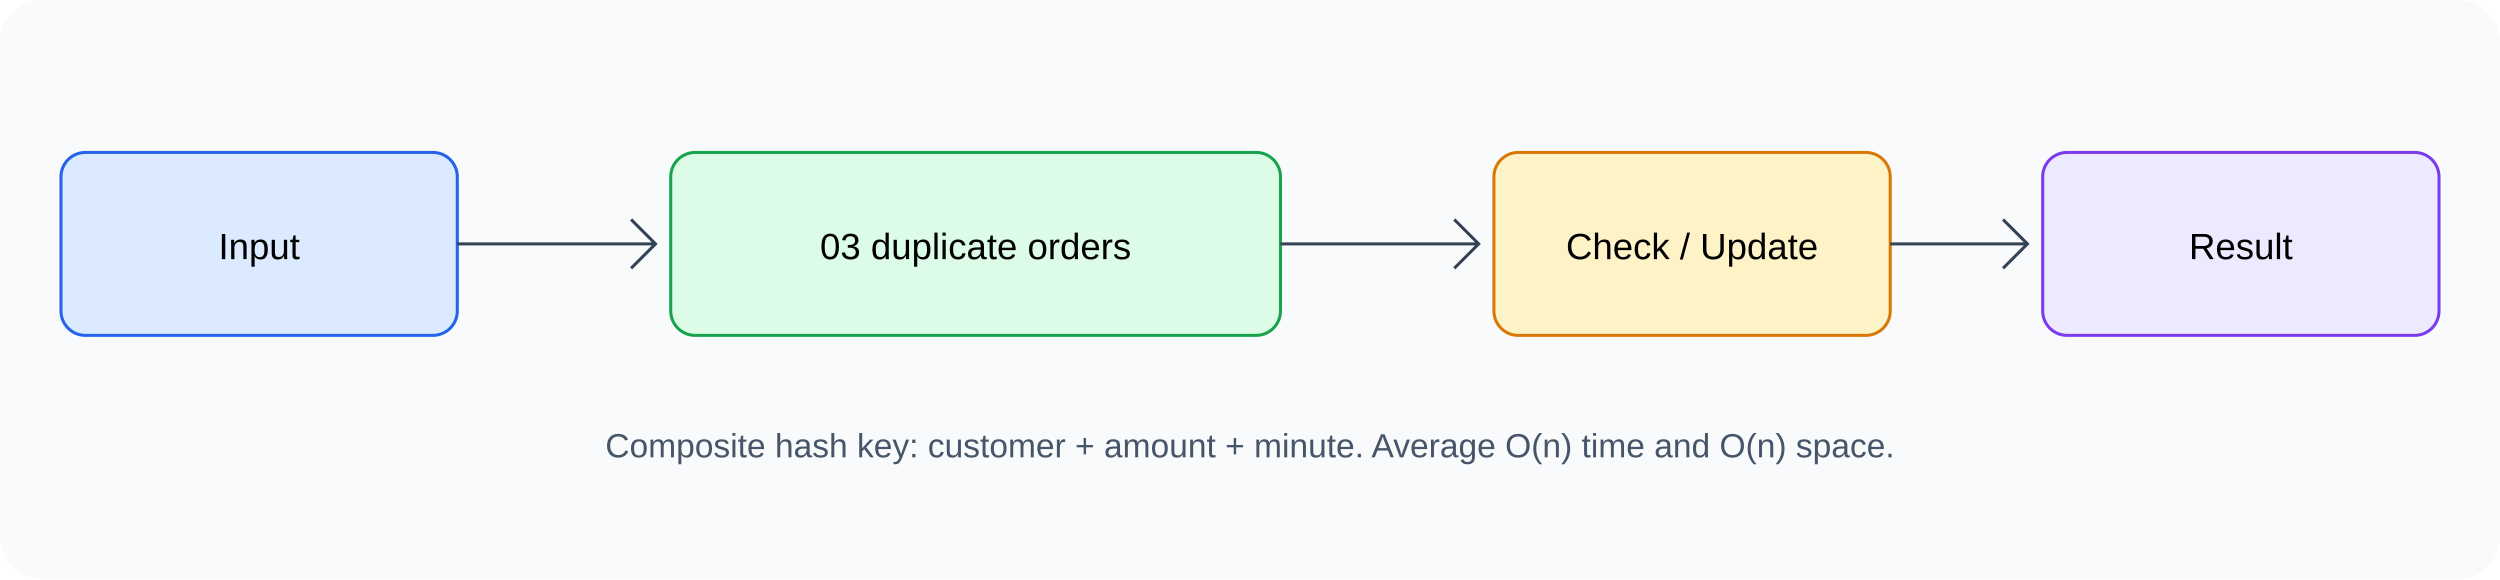
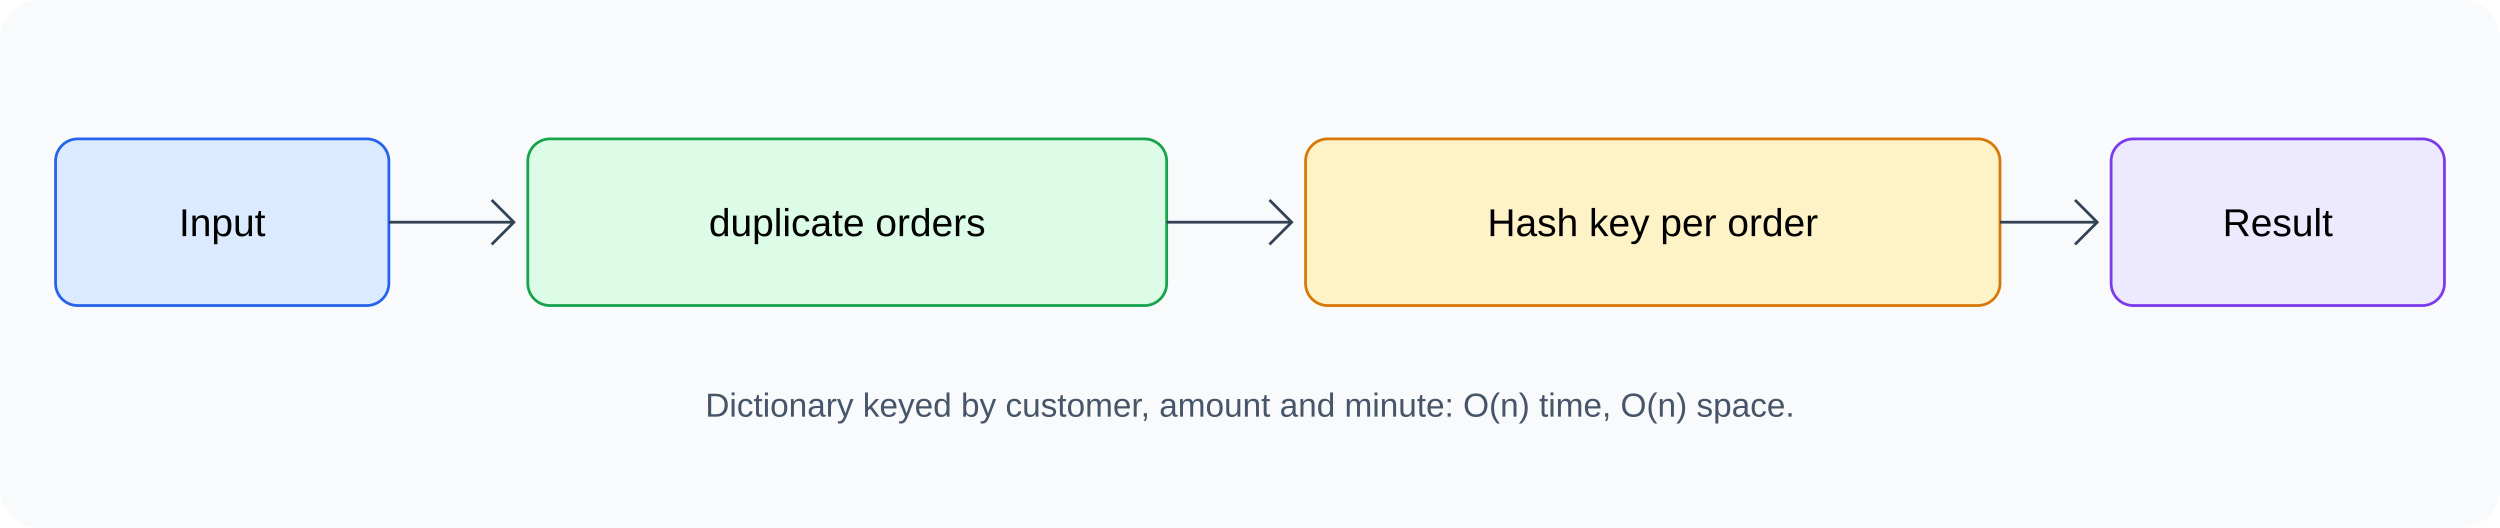
- <svg xmlns="http://www.w3.org/2000/svg" width="820" height="190">
-   <rect width="820" height="190" rx="14" fill="#f8fafc" />
-   <g font-family="Arial" text-anchor="middle">
-     <rect x="20" y="50" width="130" height="60" rx="8" fill="#dbeafe" stroke="#2563eb" />
-     <text x="85" y="85">Input</text>
-     <path d="M150 80h65m-8-8 8 8-8 8" stroke="#334155" fill="none" />
-     <rect x="220" y="50" width="200" height="60" rx="8" fill="#dcfce7" stroke="#16a34a" />
-     <text x="320" y="85">03 duplicate orders</text>
-     <path d="M420 80h65m-8-8 8 8-8 8" stroke="#334155" fill="none" />
-     <rect x="490" y="50" width="130" height="60" rx="8" fill="#fef3c7" stroke="#d97706" />
-     <text x="555" y="85">Check / Update</text>
-     <path d="M620 80h45m-8-8 8 8-8 8" stroke="#334155" fill="none" />
-     <rect x="670" y="50" width="130" height="60" rx="8" fill="#ede9fe" stroke="#7c3aed" />
-     <text x="735" y="85">Result</text>
-     <text x="410" y="150" font-size="11" fill="#475569">Composite hash key: customer + amount + minute. Average O(n) time and O(n) space.</text>
+ <svg xmlns="http://www.w3.org/2000/svg" width="900" height="190">
+   <rect width="900" height="190" rx="14" fill="#f8fafc" />
+   <g font-family="Arial" font-size="14" text-anchor="middle">
+     <rect x="20" y="50" width="120" height="60" rx="8" fill="#dbeafe" stroke="#2563eb" />
+     <text x="80" y="85">Input</text>
+     <path d="M140 80h45m-8-8 8 8-8 8" stroke="#334155" fill="none" />
+     <rect x="190" y="50" width="230" height="60" rx="8" fill="#dcfce7" stroke="#16a34a" />
+     <text x="305" y="85">duplicate orders</text>
+     <path d="M420 80h45m-8-8 8 8-8 8" stroke="#334155" fill="none" />
+     <rect x="470" y="50" width="250" height="60" rx="8" fill="#fef3c7" stroke="#d97706" />
+     <text x="595" y="85">Hash key per order</text>
+     <path d="M720 80h35m-8-8 8 8-8 8" stroke="#334155" fill="none" />
+     <rect x="760" y="50" width="120" height="60" rx="8" fill="#ede9fe" stroke="#7c3aed" />
+     <text x="820" y="85">Result</text>
+     <text x="450" y="150" font-size="12" fill="#475569">Dictionary keyed by customer, amount and minute: O(n) time, O(n) space.</text>
  </g>
</svg>
